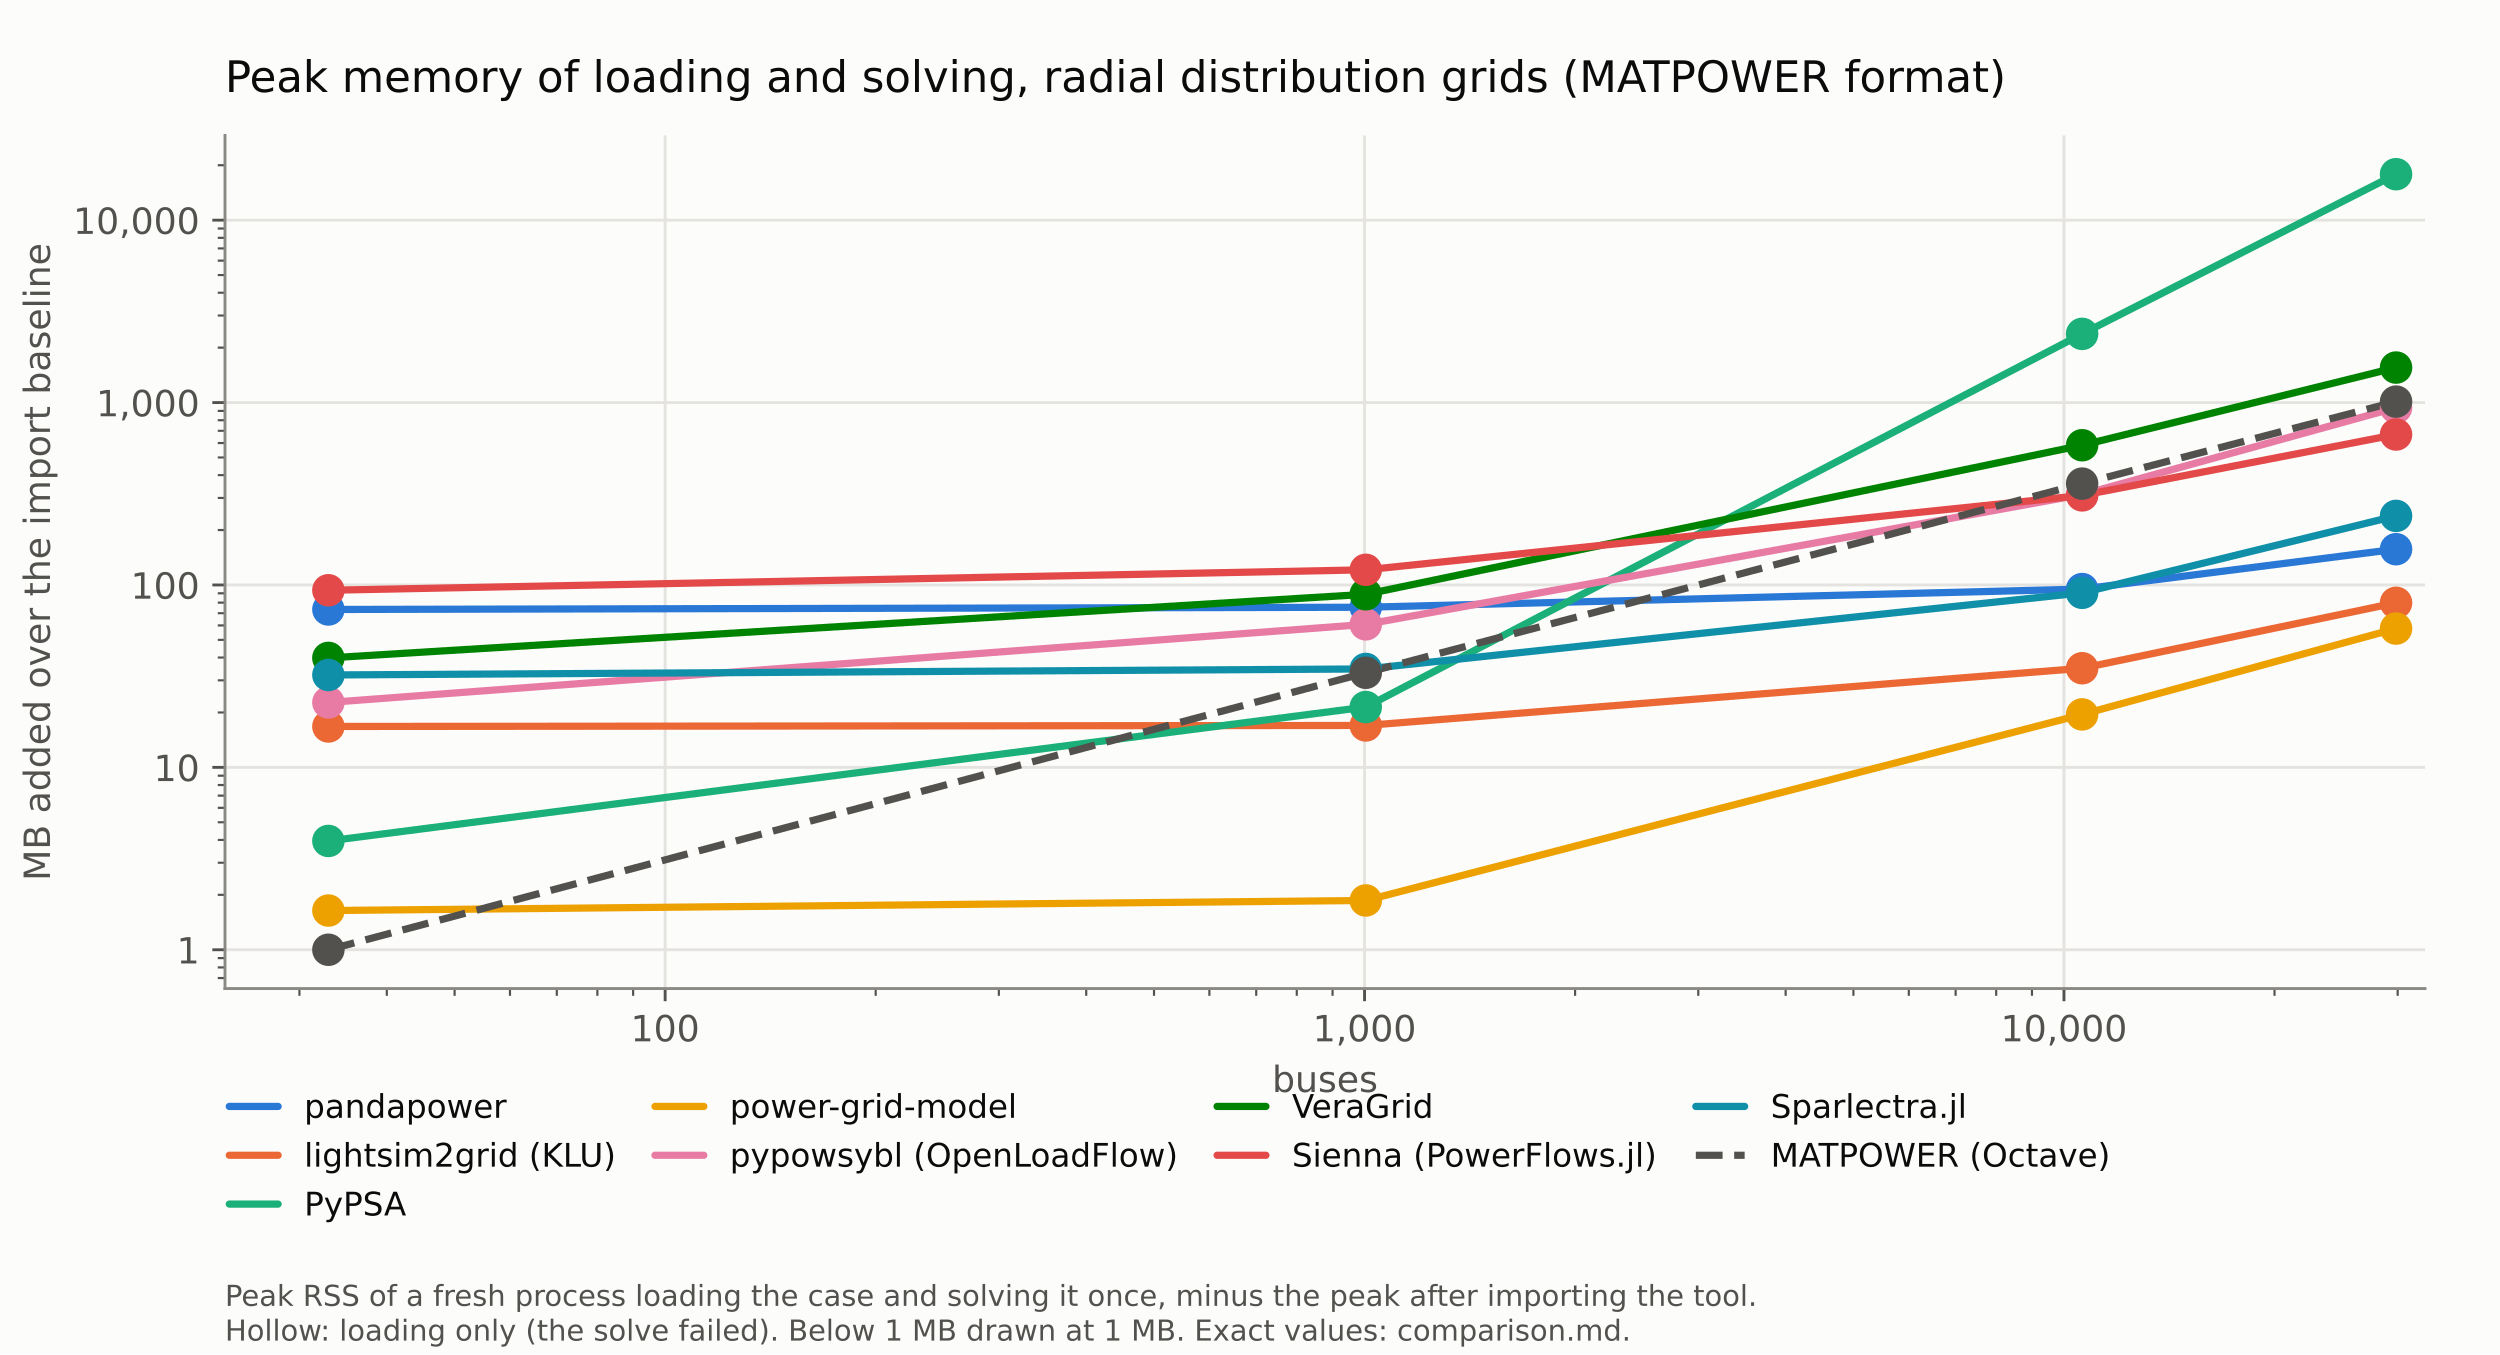
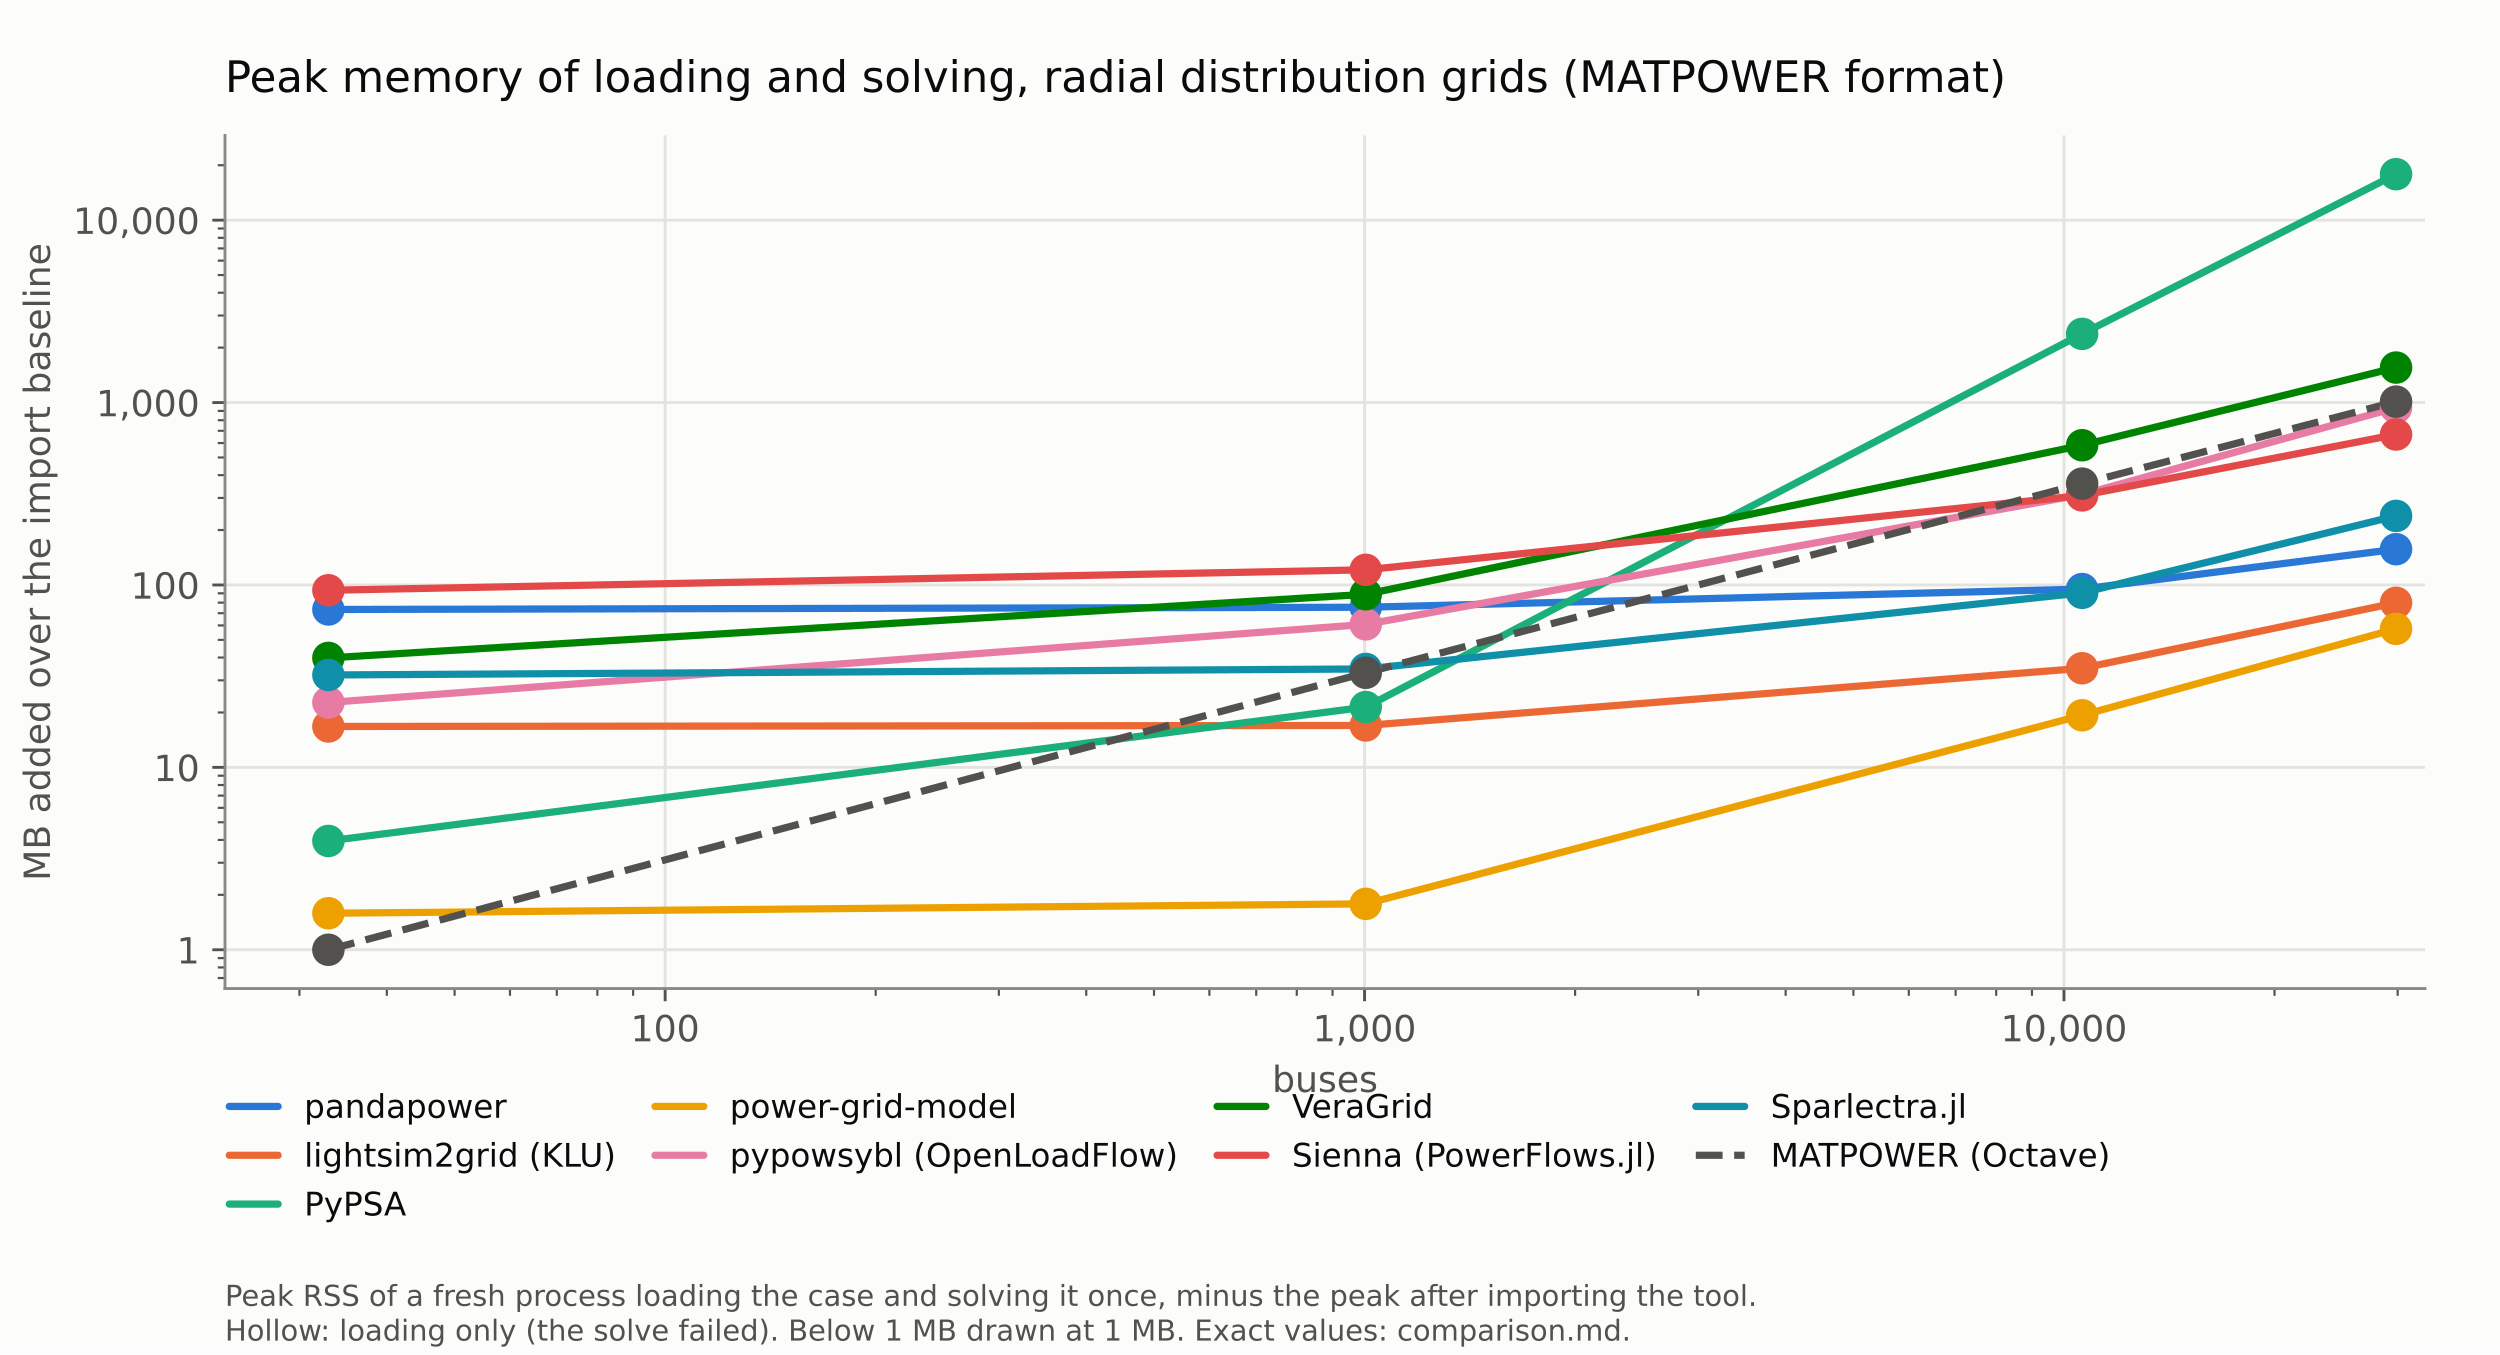
<svg xmlns="http://www.w3.org/2000/svg" xmlns:xlink="http://www.w3.org/1999/xlink" width="691.2pt" height="374.4pt" viewBox="0 0 691.2 374.4" version="1.1">
  <defs>
    <style type="text/css">*{stroke-linejoin: round; stroke-linecap: butt}</style>
  </defs>
  <g id="figure_1">
    <g id="patch_1">
      <path d="M 0 374.4  L 691.2 374.4  L 691.2 0  L 0 0  z " style="fill: #fcfcfb" />
    </g>
    <g id="axes_1">
      <g id="patch_2">
        <path d="M 62.208 273.312  L 670.464 273.312  L 670.464 37.44  L 62.208 37.44  z " style="fill: #fcfcfb" />
      </g>
      <g id="matplotlib.axis_1">
        <g id="xtick_1">
          <g id="line2d_1">
            <path d="M 183.898 273.312  L 183.898 37.44  " clip-path="url(#pc0a371b898)" style="fill: none; stroke: #e4e3df; stroke-width: 0.8; stroke-linecap: square" />
          </g>
          <g id="line2d_2">
            <defs>
              <path id="m20d59cd3c9" d="M 0 0  L 0 3.5  " style="stroke: #52514e; stroke-width: 0.8" />
            </defs>
            <g>
              <use xlink:href="#m20d59cd3c9" x="183.898" y="273.312" style="fill: #52514e; stroke: #52514e; stroke-width: 0.8" />
            </g>
          </g>
          <g id="text_1">
            <text style="font-size: 10px; font-family: 'DejaVu Sans', 'Bitstream Vera Sans', 'Computer Modern Sans Serif', 'Lucida Grande', 'Verdana', 'Geneva', 'Lucid', 'Arial', 'Helvetica', 'Avant Garde', sans-serif; text-anchor: middle; fill: #52514e" x="183.898" y="287.91" transform="rotate(-0 183.8982 287.9097)">100</text>
          </g>
        </g>
        <g id="xtick_2">
          <g id="line2d_3">
            <path d="M 377.272 273.312  L 377.272 37.44  " clip-path="url(#pc0a371b898)" style="fill: none; stroke: #e4e3df; stroke-width: 0.8; stroke-linecap: square" />
          </g>
          <g id="line2d_4">
            <g>
              <use xlink:href="#m20d59cd3c9" x="377.272" y="273.312" style="fill: #52514e; stroke: #52514e; stroke-width: 0.8" />
            </g>
          </g>
          <g id="text_2">
            <text style="font-size: 10px; font-family: 'DejaVu Sans', 'Bitstream Vera Sans', 'Computer Modern Sans Serif', 'Lucida Grande', 'Verdana', 'Geneva', 'Lucid', 'Arial', 'Helvetica', 'Avant Garde', sans-serif; text-anchor: middle; fill: #52514e" x="377.272" y="287.91" transform="rotate(-0 377.2721 287.9097)">1,000</text>
          </g>
        </g>
        <g id="xtick_3">
          <g id="line2d_5">
            <path d="M 570.646 273.312  L 570.646 37.44  " clip-path="url(#pc0a371b898)" style="fill: none; stroke: #e4e3df; stroke-width: 0.8; stroke-linecap: square" />
          </g>
          <g id="line2d_6">
            <g>
              <use xlink:href="#m20d59cd3c9" x="570.646" y="273.312" style="fill: #52514e; stroke: #52514e; stroke-width: 0.8" />
            </g>
          </g>
          <g id="text_3">
            <text style="font-size: 10px; font-family: 'DejaVu Sans', 'Bitstream Vera Sans', 'Computer Modern Sans Serif', 'Lucida Grande', 'Verdana', 'Geneva', 'Lucid', 'Arial', 'Helvetica', 'Avant Garde', sans-serif; text-anchor: middle; fill: #52514e" x="570.646" y="287.91" transform="rotate(-0 570.646 287.9097)">10,000</text>
          </g>
        </g>
        <g id="xtick_4">
          <g id="line2d_7">
            <defs>
              <path id="m6f22a44a9e" d="M 0 0  L 0 2  " style="stroke: #52514e; stroke-width: 0.6" />
            </defs>
            <g>
              <use xlink:href="#m6f22a44a9e" x="82.787" y="273.312" style="fill: #52514e; stroke: #52514e; stroke-width: 0.6" />
            </g>
          </g>
        </g>
        <g id="xtick_5">
          <g id="line2d_8">
            <g>
              <use xlink:href="#m6f22a44a9e" x="106.947" y="273.312" style="fill: #52514e; stroke: #52514e; stroke-width: 0.6" />
            </g>
          </g>
        </g>
        <g id="xtick_6">
          <g id="line2d_9">
            <g>
              <use xlink:href="#m6f22a44a9e" x="125.687" y="273.312" style="fill: #52514e; stroke: #52514e; stroke-width: 0.6" />
            </g>
          </g>
        </g>
        <g id="xtick_7">
          <g id="line2d_10">
            <g>
              <use xlink:href="#m6f22a44a9e" x="140.998" y="273.312" style="fill: #52514e; stroke: #52514e; stroke-width: 0.6" />
            </g>
          </g>
        </g>
        <g id="xtick_8">
          <g id="line2d_11">
            <g>
              <use xlink:href="#m6f22a44a9e" x="153.944" y="273.312" style="fill: #52514e; stroke: #52514e; stroke-width: 0.6" />
            </g>
          </g>
        </g>
        <g id="xtick_9">
          <g id="line2d_12">
            <g>
              <use xlink:href="#m6f22a44a9e" x="165.158" y="273.312" style="fill: #52514e; stroke: #52514e; stroke-width: 0.6" />
            </g>
          </g>
        </g>
        <g id="xtick_10">
          <g id="line2d_13">
            <g>
              <use xlink:href="#m6f22a44a9e" x="175.05" y="273.312" style="fill: #52514e; stroke: #52514e; stroke-width: 0.6" />
            </g>
          </g>
        </g>
        <g id="xtick_11">
          <g id="line2d_14">
            <g>
              <use xlink:href="#m6f22a44a9e" x="242.11" y="273.312" style="fill: #52514e; stroke: #52514e; stroke-width: 0.6" />
            </g>
          </g>
        </g>
        <g id="xtick_12">
          <g id="line2d_15">
            <g>
              <use xlink:href="#m6f22a44a9e" x="276.161" y="273.312" style="fill: #52514e; stroke: #52514e; stroke-width: 0.6" />
            </g>
          </g>
        </g>
        <g id="xtick_13">
          <g id="line2d_16">
            <g>
              <use xlink:href="#m6f22a44a9e" x="300.321" y="273.312" style="fill: #52514e; stroke: #52514e; stroke-width: 0.6" />
            </g>
          </g>
        </g>
        <g id="xtick_14">
          <g id="line2d_17">
            <g>
              <use xlink:href="#m6f22a44a9e" x="319.061" y="273.312" style="fill: #52514e; stroke: #52514e; stroke-width: 0.6" />
            </g>
          </g>
        </g>
        <g id="xtick_15">
          <g id="line2d_18">
            <g>
              <use xlink:href="#m6f22a44a9e" x="334.372" y="273.312" style="fill: #52514e; stroke: #52514e; stroke-width: 0.6" />
            </g>
          </g>
        </g>
        <g id="xtick_16">
          <g id="line2d_19">
            <g>
              <use xlink:href="#m6f22a44a9e" x="347.318" y="273.312" style="fill: #52514e; stroke: #52514e; stroke-width: 0.6" />
            </g>
          </g>
        </g>
        <g id="xtick_17">
          <g id="line2d_20">
            <g>
              <use xlink:href="#m6f22a44a9e" x="358.532" y="273.312" style="fill: #52514e; stroke: #52514e; stroke-width: 0.6" />
            </g>
          </g>
        </g>
        <g id="xtick_18">
          <g id="line2d_21">
            <g>
              <use xlink:href="#m6f22a44a9e" x="368.424" y="273.312" style="fill: #52514e; stroke: #52514e; stroke-width: 0.6" />
            </g>
          </g>
        </g>
        <g id="xtick_19">
          <g id="line2d_22">
            <g>
              <use xlink:href="#m6f22a44a9e" x="435.483" y="273.312" style="fill: #52514e; stroke: #52514e; stroke-width: 0.6" />
            </g>
          </g>
        </g>
        <g id="xtick_20">
          <g id="line2d_23">
            <g>
              <use xlink:href="#m6f22a44a9e" x="469.535" y="273.312" style="fill: #52514e; stroke: #52514e; stroke-width: 0.6" />
            </g>
          </g>
        </g>
        <g id="xtick_21">
          <g id="line2d_24">
            <g>
              <use xlink:href="#m6f22a44a9e" x="493.695" y="273.312" style="fill: #52514e; stroke: #52514e; stroke-width: 0.6" />
            </g>
          </g>
        </g>
        <g id="xtick_22">
          <g id="line2d_25">
            <g>
              <use xlink:href="#m6f22a44a9e" x="512.435" y="273.312" style="fill: #52514e; stroke: #52514e; stroke-width: 0.6" />
            </g>
          </g>
        </g>
        <g id="xtick_23">
          <g id="line2d_26">
            <g>
              <use xlink:href="#m6f22a44a9e" x="527.746" y="273.312" style="fill: #52514e; stroke: #52514e; stroke-width: 0.6" />
            </g>
          </g>
        </g>
        <g id="xtick_24">
          <g id="line2d_27">
            <g>
              <use xlink:href="#m6f22a44a9e" x="540.692" y="273.312" style="fill: #52514e; stroke: #52514e; stroke-width: 0.6" />
            </g>
          </g>
        </g>
        <g id="xtick_25">
          <g id="line2d_28">
            <g>
              <use xlink:href="#m6f22a44a9e" x="551.906" y="273.312" style="fill: #52514e; stroke: #52514e; stroke-width: 0.6" />
            </g>
          </g>
        </g>
        <g id="xtick_26">
          <g id="line2d_29">
            <g>
              <use xlink:href="#m6f22a44a9e" x="561.798" y="273.312" style="fill: #52514e; stroke: #52514e; stroke-width: 0.6" />
            </g>
          </g>
        </g>
        <g id="xtick_27">
          <g id="line2d_30">
            <g>
              <use xlink:href="#m6f22a44a9e" x="628.857" y="273.312" style="fill: #52514e; stroke: #52514e; stroke-width: 0.6" />
            </g>
          </g>
        </g>
        <g id="xtick_28">
          <g id="line2d_31">
            <g>
              <use xlink:href="#m6f22a44a9e" x="662.909" y="273.312" style="fill: #52514e; stroke: #52514e; stroke-width: 0.6" />
            </g>
          </g>
        </g>
        <g id="text_4">
          <text style="font-size: 10px; font-family: 'DejaVu Sans', 'Bitstream Vera Sans', 'Computer Modern Sans Serif', 'Lucida Grande', 'Verdana', 'Geneva', 'Lucid', 'Arial', 'Helvetica', 'Avant Garde', sans-serif; text-anchor: middle; fill: #52514e" x="366.336" y="301.91" transform="rotate(-0 366.336 301.9104)">buses</text>
        </g>
      </g>
      <g id="matplotlib.axis_2">
        <g id="ytick_1">
          <g id="line2d_32">
            <path d="M 62.208 262.591  L 670.464 262.591  " clip-path="url(#pc0a371b898)" style="fill: none; stroke: #e4e3df; stroke-width: 0.8; stroke-linecap: square" />
          </g>
          <g id="line2d_33">
            <defs>
              <path id="mfc723c383e" d="M 0 0  L -3.5 0  " style="stroke: #52514e; stroke-width: 0.8" />
            </defs>
            <g>
              <use xlink:href="#mfc723c383e" x="62.208" y="262.591" style="fill: #52514e; stroke: #52514e; stroke-width: 0.8" />
            </g>
          </g>
          <g id="text_5">
            <text style="font-size: 10px; font-family: 'DejaVu Sans', 'Bitstream Vera Sans', 'Computer Modern Sans Serif', 'Lucida Grande', 'Verdana', 'Geneva', 'Lucid', 'Arial', 'Helvetica', 'Avant Garde', sans-serif; text-anchor: end; fill: #52514e" x="55.208" y="266.389" transform="rotate(-0 55.208 266.3894)">1</text>
          </g>
        </g>
        <g id="ytick_2">
          <g id="line2d_34">
            <path d="M 62.208 212.16  L 670.464 212.16  " clip-path="url(#pc0a371b898)" style="fill: none; stroke: #e4e3df; stroke-width: 0.8; stroke-linecap: square" />
          </g>
          <g id="line2d_35">
            <g>
              <use xlink:href="#mfc723c383e" x="62.208" y="212.16" style="fill: #52514e; stroke: #52514e; stroke-width: 0.8" />
            </g>
          </g>
          <g id="text_6">
            <text style="font-size: 10px; font-family: 'DejaVu Sans', 'Bitstream Vera Sans', 'Computer Modern Sans Serif', 'Lucida Grande', 'Verdana', 'Geneva', 'Lucid', 'Arial', 'Helvetica', 'Avant Garde', sans-serif; text-anchor: end; fill: #52514e" x="55.208" y="215.959" transform="rotate(-0 55.208 215.9588)">10</text>
          </g>
        </g>
        <g id="ytick_3">
          <g id="line2d_36">
            <path d="M 62.208 161.729  L 670.464 161.729  " clip-path="url(#pc0a371b898)" style="fill: none; stroke: #e4e3df; stroke-width: 0.8; stroke-linecap: square" />
          </g>
          <g id="line2d_37">
            <g>
              <use xlink:href="#mfc723c383e" x="62.208" y="161.729" style="fill: #52514e; stroke: #52514e; stroke-width: 0.8" />
            </g>
          </g>
          <g id="text_7">
            <text style="font-size: 10px; font-family: 'DejaVu Sans', 'Bitstream Vera Sans', 'Computer Modern Sans Serif', 'Lucida Grande', 'Verdana', 'Geneva', 'Lucid', 'Arial', 'Helvetica', 'Avant Garde', sans-serif; text-anchor: end; fill: #52514e" x="55.208" y="165.528" transform="rotate(-0 55.208 165.5282)">100</text>
          </g>
        </g>
        <g id="ytick_4">
          <g id="line2d_38">
            <path d="M 62.208 111.299  L 670.464 111.299  " clip-path="url(#pc0a371b898)" style="fill: none; stroke: #e4e3df; stroke-width: 0.8; stroke-linecap: square" />
          </g>
          <g id="line2d_39">
            <g>
              <use xlink:href="#mfc723c383e" x="62.208" y="111.299" style="fill: #52514e; stroke: #52514e; stroke-width: 0.8" />
            </g>
          </g>
          <g id="text_8">
            <text style="font-size: 10px; font-family: 'DejaVu Sans', 'Bitstream Vera Sans', 'Computer Modern Sans Serif', 'Lucida Grande', 'Verdana', 'Geneva', 'Lucid', 'Arial', 'Helvetica', 'Avant Garde', sans-serif; text-anchor: end; fill: #52514e" x="55.208" y="115.098" transform="rotate(-0 55.208 115.0977)">1,000</text>
          </g>
        </g>
        <g id="ytick_5">
          <g id="line2d_40">
            <path d="M 62.208 60.868  L 670.464 60.868  " clip-path="url(#pc0a371b898)" style="fill: none; stroke: #e4e3df; stroke-width: 0.8; stroke-linecap: square" />
          </g>
          <g id="line2d_41">
            <g>
              <use xlink:href="#mfc723c383e" x="62.208" y="60.868" style="fill: #52514e; stroke: #52514e; stroke-width: 0.8" />
            </g>
          </g>
          <g id="text_9">
            <text style="font-size: 10px; font-family: 'DejaVu Sans', 'Bitstream Vera Sans', 'Computer Modern Sans Serif', 'Lucida Grande', 'Verdana', 'Geneva', 'Lucid', 'Arial', 'Helvetica', 'Avant Garde', sans-serif; text-anchor: end; fill: #52514e" x="55.208" y="64.667" transform="rotate(-0 55.208 64.66712)">10,000</text>
          </g>
        </g>
        <g id="ytick_6">
          <g id="line2d_42">
            <defs>
              <path id="m65e5005413" d="M 0 0  L -2 0  " style="stroke: #52514e; stroke-width: 0.6" />
            </defs>
            <g>
              <use xlink:href="#m65e5005413" x="62.208" y="270.402" style="fill: #52514e; stroke: #52514e; stroke-width: 0.6" />
            </g>
          </g>
        </g>
        <g id="ytick_7">
          <g id="line2d_43">
            <g>
              <use xlink:href="#m65e5005413" x="62.208" y="267.478" style="fill: #52514e; stroke: #52514e; stroke-width: 0.6" />
            </g>
          </g>
        </g>
        <g id="ytick_8">
          <g id="line2d_44">
            <g>
              <use xlink:href="#m65e5005413" x="62.208" y="264.898" style="fill: #52514e; stroke: #52514e; stroke-width: 0.6" />
            </g>
          </g>
        </g>
        <g id="ytick_9">
          <g id="line2d_45">
            <g>
              <use xlink:href="#m65e5005413" x="62.208" y="247.409" style="fill: #52514e; stroke: #52514e; stroke-width: 0.6" />
            </g>
          </g>
        </g>
        <g id="ytick_10">
          <g id="line2d_46">
            <g>
              <use xlink:href="#m65e5005413" x="62.208" y="238.529" style="fill: #52514e; stroke: #52514e; stroke-width: 0.6" />
            </g>
          </g>
        </g>
        <g id="ytick_11">
          <g id="line2d_47">
            <g>
              <use xlink:href="#m65e5005413" x="62.208" y="232.228" style="fill: #52514e; stroke: #52514e; stroke-width: 0.6" />
            </g>
          </g>
        </g>
        <g id="ytick_12">
          <g id="line2d_48">
            <g>
              <use xlink:href="#m65e5005413" x="62.208" y="227.341" style="fill: #52514e; stroke: #52514e; stroke-width: 0.6" />
            </g>
          </g>
        </g>
        <g id="ytick_13">
          <g id="line2d_49">
            <g>
              <use xlink:href="#m65e5005413" x="62.208" y="223.348" style="fill: #52514e; stroke: #52514e; stroke-width: 0.6" />
            </g>
          </g>
        </g>
        <g id="ytick_14">
          <g id="line2d_50">
            <g>
              <use xlink:href="#m65e5005413" x="62.208" y="219.972" style="fill: #52514e; stroke: #52514e; stroke-width: 0.6" />
            </g>
          </g>
        </g>
        <g id="ytick_15">
          <g id="line2d_51">
            <g>
              <use xlink:href="#m65e5005413" x="62.208" y="217.047" style="fill: #52514e; stroke: #52514e; stroke-width: 0.6" />
            </g>
          </g>
        </g>
        <g id="ytick_16">
          <g id="line2d_52">
            <g>
              <use xlink:href="#m65e5005413" x="62.208" y="214.468" style="fill: #52514e; stroke: #52514e; stroke-width: 0.6" />
            </g>
          </g>
        </g>
        <g id="ytick_17">
          <g id="line2d_53">
            <g>
              <use xlink:href="#m65e5005413" x="62.208" y="196.979" style="fill: #52514e; stroke: #52514e; stroke-width: 0.6" />
            </g>
          </g>
        </g>
        <g id="ytick_18">
          <g id="line2d_54">
            <g>
              <use xlink:href="#m65e5005413" x="62.208" y="188.098" style="fill: #52514e; stroke: #52514e; stroke-width: 0.6" />
            </g>
          </g>
        </g>
        <g id="ytick_19">
          <g id="line2d_55">
            <g>
              <use xlink:href="#m65e5005413" x="62.208" y="181.798" style="fill: #52514e; stroke: #52514e; stroke-width: 0.6" />
            </g>
          </g>
        </g>
        <g id="ytick_20">
          <g id="line2d_56">
            <g>
              <use xlink:href="#m65e5005413" x="62.208" y="176.911" style="fill: #52514e; stroke: #52514e; stroke-width: 0.6" />
            </g>
          </g>
        </g>
        <g id="ytick_21">
          <g id="line2d_57">
            <g>
              <use xlink:href="#m65e5005413" x="62.208" y="172.917" style="fill: #52514e; stroke: #52514e; stroke-width: 0.6" />
            </g>
          </g>
        </g>
        <g id="ytick_22">
          <g id="line2d_58">
            <g>
              <use xlink:href="#m65e5005413" x="62.208" y="169.541" style="fill: #52514e; stroke: #52514e; stroke-width: 0.6" />
            </g>
          </g>
        </g>
        <g id="ytick_23">
          <g id="line2d_59">
            <g>
              <use xlink:href="#m65e5005413" x="62.208" y="166.617" style="fill: #52514e; stroke: #52514e; stroke-width: 0.6" />
            </g>
          </g>
        </g>
        <g id="ytick_24">
          <g id="line2d_60">
            <g>
              <use xlink:href="#m65e5005413" x="62.208" y="164.037" style="fill: #52514e; stroke: #52514e; stroke-width: 0.6" />
            </g>
          </g>
        </g>
        <g id="ytick_25">
          <g id="line2d_61">
            <g>
              <use xlink:href="#m65e5005413" x="62.208" y="146.548" style="fill: #52514e; stroke: #52514e; stroke-width: 0.6" />
            </g>
          </g>
        </g>
        <g id="ytick_26">
          <g id="line2d_62">
            <g>
              <use xlink:href="#m65e5005413" x="62.208" y="137.668" style="fill: #52514e; stroke: #52514e; stroke-width: 0.6" />
            </g>
          </g>
        </g>
        <g id="ytick_27">
          <g id="line2d_63">
            <g>
              <use xlink:href="#m65e5005413" x="62.208" y="131.367" style="fill: #52514e; stroke: #52514e; stroke-width: 0.6" />
            </g>
          </g>
        </g>
        <g id="ytick_28">
          <g id="line2d_64">
            <g>
              <use xlink:href="#m65e5005413" x="62.208" y="126.48" style="fill: #52514e; stroke: #52514e; stroke-width: 0.6" />
            </g>
          </g>
        </g>
        <g id="ytick_29">
          <g id="line2d_65">
            <g>
              <use xlink:href="#m65e5005413" x="62.208" y="122.487" style="fill: #52514e; stroke: #52514e; stroke-width: 0.6" />
            </g>
          </g>
        </g>
        <g id="ytick_30">
          <g id="line2d_66">
            <g>
              <use xlink:href="#m65e5005413" x="62.208" y="119.111" style="fill: #52514e; stroke: #52514e; stroke-width: 0.6" />
            </g>
          </g>
        </g>
        <g id="ytick_31">
          <g id="line2d_67">
            <g>
              <use xlink:href="#m65e5005413" x="62.208" y="116.186" style="fill: #52514e; stroke: #52514e; stroke-width: 0.6" />
            </g>
          </g>
        </g>
        <g id="ytick_32">
          <g id="line2d_68">
            <g>
              <use xlink:href="#m65e5005413" x="62.208" y="113.606" style="fill: #52514e; stroke: #52514e; stroke-width: 0.6" />
            </g>
          </g>
        </g>
        <g id="ytick_33">
          <g id="line2d_69">
            <g>
              <use xlink:href="#m65e5005413" x="62.208" y="96.118" style="fill: #52514e; stroke: #52514e; stroke-width: 0.6" />
            </g>
          </g>
        </g>
        <g id="ytick_34">
          <g id="line2d_70">
            <g>
              <use xlink:href="#m65e5005413" x="62.208" y="87.237" style="fill: #52514e; stroke: #52514e; stroke-width: 0.6" />
            </g>
          </g>
        </g>
        <g id="ytick_35">
          <g id="line2d_71">
            <g>
              <use xlink:href="#m65e5005413" x="62.208" y="80.937" style="fill: #52514e; stroke: #52514e; stroke-width: 0.6" />
            </g>
          </g>
        </g>
        <g id="ytick_36">
          <g id="line2d_72">
            <g>
              <use xlink:href="#m65e5005413" x="62.208" y="76.049" style="fill: #52514e; stroke: #52514e; stroke-width: 0.6" />
            </g>
          </g>
        </g>
        <g id="ytick_37">
          <g id="line2d_73">
            <g>
              <use xlink:href="#m65e5005413" x="62.208" y="72.056" style="fill: #52514e; stroke: #52514e; stroke-width: 0.6" />
            </g>
          </g>
        </g>
        <g id="ytick_38">
          <g id="line2d_74">
            <g>
              <use xlink:href="#m65e5005413" x="62.208" y="68.68" style="fill: #52514e; stroke: #52514e; stroke-width: 0.6" />
            </g>
          </g>
        </g>
        <g id="ytick_39">
          <g id="line2d_75">
            <g>
              <use xlink:href="#m65e5005413" x="62.208" y="65.756" style="fill: #52514e; stroke: #52514e; stroke-width: 0.6" />
            </g>
          </g>
        </g>
        <g id="ytick_40">
          <g id="line2d_76">
            <g>
              <use xlink:href="#m65e5005413" x="62.208" y="63.176" style="fill: #52514e; stroke: #52514e; stroke-width: 0.6" />
            </g>
          </g>
        </g>
        <g id="ytick_41">
          <g id="line2d_77">
            <g>
              <use xlink:href="#m65e5005413" x="62.208" y="45.687" style="fill: #52514e; stroke: #52514e; stroke-width: 0.6" />
            </g>
          </g>
        </g>
        <g id="text_10">
          <text style="font-size: 10px; font-family: 'DejaVu Sans', 'Bitstream Vera Sans', 'Computer Modern Sans Serif', 'Lucida Grande', 'Verdana', 'Geneva', 'Lucid', 'Arial', 'Helvetica', 'Avant Garde', sans-serif; text-anchor: middle; fill: #52514e" x="13.815" y="155.376" transform="rotate(-90 13.81503 155.376)">MB added over the import baseline</text>
        </g>
      </g>
      <g id="line2d_78">
        <path d="M 90.791 168.508  L 377.607 167.891  L 575.666 162.862  L 662.46 151.841  " clip-path="url(#pc0a371b898)" style="fill: none; stroke: #2a78d6; stroke-width: 2; stroke-linecap: round" />
      </g>
      <g id="line2d_79">
        <path d="M 90.791 200.853  L 377.607 200.574  L 575.666 184.754  L 662.46 166.664  " clip-path="url(#pc0a371b898)" style="fill: none; stroke: #eb6834; stroke-width: 2; stroke-linecap: round" />
      </g>
      <g id="line2d_80">
        <path d="M 90.791 232.508  L 377.607 195.483  L 575.666 92.309  L 662.46 48.161  " clip-path="url(#pc0a371b898)" style="fill: none; stroke: #1baf7a; stroke-width: 2; stroke-linecap: round" />
      </g>
      <g id="line2d_81">
-         <path d="M 90.791 251.748  L 377.607 248.96  L 575.666 197.52  L 662.46 173.783  " clip-path="url(#pc0a371b898)" style="fill: none; stroke: #eda100; stroke-width: 2; stroke-linecap: round" />
+         <path d="M 90.791 252.49  L 377.607 249.898  L 575.666 197.758  L 662.46 173.858  " clip-path="url(#pc0a371b898)" style="fill: none; stroke: #eda100; stroke-width: 2; stroke-linecap: round" />
      </g>
      <g id="line2d_82">
        <path d="M 90.791 194.221  L 377.607 172.62  L 575.666 136.721  L 662.46 112.712  " clip-path="url(#pc0a371b898)" style="fill: none; stroke: #e87ba4; stroke-width: 2; stroke-linecap: round" />
      </g>
      <g id="line2d_83">
        <path d="M 90.791 181.901  L 377.607 164.305  L 575.666 123.098  L 662.46 101.625  " clip-path="url(#pc0a371b898)" style="fill: none; stroke: #008300; stroke-width: 2; stroke-linecap: round" />
      </g>
      <g id="line2d_84">
        <path d="M 90.791 163.199  L 377.607 157.543  L 575.666 136.967  L 662.46 120.132  " clip-path="url(#pc0a371b898)" style="fill: none; stroke: #e34948; stroke-width: 2; stroke-linecap: round" />
      </g>
      <g id="line2d_85">
        <path d="M 90.791 186.616  L 377.607 184.951  L 575.666 163.904  L 662.46 142.636  " clip-path="url(#pc0a371b898)" style="fill: none; stroke: #0f8fa8; stroke-width: 2; stroke-linecap: round" />
      </g>
      <g id="line2d_86">
        <path d="M 90.791 262.591  L 377.607 186.006  L 575.666 133.713  L 662.46 111.036  " clip-path="url(#pc0a371b898)" style="fill: none; stroke-dasharray: 7.4,3.2; stroke-dashoffset: 0; stroke: #52514e; stroke-width: 2" />
      </g>
      <g id="patch_3">
        <path d="M 62.208 273.312  L 62.208 37.44  " style="fill: none; stroke: #8a8984; stroke-width: 0.8; stroke-linejoin: miter; stroke-linecap: square" />
      </g>
      <g id="patch_4">
        <path d="M 62.208 273.312  L 670.464 273.312  " style="fill: none; stroke: #8a8984; stroke-width: 0.8; stroke-linejoin: miter; stroke-linecap: square" />
      </g>
      <g id="line2d_87">
        <defs>
          <path id="mda2b04d49a" d="M 0 3.5  C 0.928 3.5 1.819 3.131 2.475 2.475  C 3.131 1.819 3.5 0.928 3.5 0  C 3.5 -0.928 3.131 -1.819 2.475 -2.475  C 1.819 -3.131 0.928 -3.5 0 -3.5  C -0.928 -3.5 -1.819 -3.131 -2.475 -2.475  C -3.131 -1.819 -3.5 -0.928 -3.5 0  C -3.5 0.928 -3.131 1.819 -2.475 2.475  C -1.819 3.131 -0.928 3.5 0 3.5  z " style="stroke: #2a78d6; stroke-width: 2" />
        </defs>
        <g clip-path="url(#pc0a371b898)">
          <use xlink:href="#mda2b04d49a" x="90.791" y="168.508" style="fill: #2a78d6; stroke: #2a78d6; stroke-width: 2" />
        </g>
      </g>
      <g id="line2d_88">
        <g clip-path="url(#pc0a371b898)">
          <use xlink:href="#mda2b04d49a" x="377.607" y="167.891" style="fill: #2a78d6; stroke: #2a78d6; stroke-width: 2" />
        </g>
      </g>
      <g id="line2d_89">
        <g clip-path="url(#pc0a371b898)">
          <use xlink:href="#mda2b04d49a" x="575.666" y="162.862" style="fill: #2a78d6; stroke: #2a78d6; stroke-width: 2" />
        </g>
      </g>
      <g id="line2d_90">
        <g clip-path="url(#pc0a371b898)">
          <use xlink:href="#mda2b04d49a" x="662.46" y="151.841" style="fill: #2a78d6; stroke: #2a78d6; stroke-width: 2" />
        </g>
      </g>
      <g id="line2d_91">
        <defs>
          <path id="ma2a4504691" d="M 0 3.5  C 0.928 3.5 1.819 3.131 2.475 2.475  C 3.131 1.819 3.5 0.928 3.5 0  C 3.5 -0.928 3.131 -1.819 2.475 -2.475  C 1.819 -3.131 0.928 -3.5 0 -3.5  C -0.928 -3.5 -1.819 -3.131 -2.475 -2.475  C -3.131 -1.819 -3.5 -0.928 -3.5 0  C -3.5 0.928 -3.131 1.819 -2.475 2.475  C -1.819 3.131 -0.928 3.5 0 3.5  z " style="stroke: #eb6834; stroke-width: 2" />
        </defs>
        <g clip-path="url(#pc0a371b898)">
          <use xlink:href="#ma2a4504691" x="90.791" y="200.853" style="fill: #eb6834; stroke: #eb6834; stroke-width: 2" />
        </g>
      </g>
      <g id="line2d_92">
        <g clip-path="url(#pc0a371b898)">
          <use xlink:href="#ma2a4504691" x="377.607" y="200.574" style="fill: #eb6834; stroke: #eb6834; stroke-width: 2" />
        </g>
      </g>
      <g id="line2d_93">
        <g clip-path="url(#pc0a371b898)">
          <use xlink:href="#ma2a4504691" x="575.666" y="184.754" style="fill: #eb6834; stroke: #eb6834; stroke-width: 2" />
        </g>
      </g>
      <g id="line2d_94">
        <g clip-path="url(#pc0a371b898)">
          <use xlink:href="#ma2a4504691" x="662.46" y="166.664" style="fill: #eb6834; stroke: #eb6834; stroke-width: 2" />
        </g>
      </g>
      <g id="line2d_95">
        <defs>
          <path id="me11fbd6cf9" d="M 0 3.5  C 0.928 3.5 1.819 3.131 2.475 2.475  C 3.131 1.819 3.5 0.928 3.5 0  C 3.5 -0.928 3.131 -1.819 2.475 -2.475  C 1.819 -3.131 0.928 -3.5 0 -3.5  C -0.928 -3.5 -1.819 -3.131 -2.475 -2.475  C -3.131 -1.819 -3.5 -0.928 -3.5 0  C -3.5 0.928 -3.131 1.819 -2.475 2.475  C -1.819 3.131 -0.928 3.5 0 3.5  z " style="stroke: #1baf7a; stroke-width: 2" />
        </defs>
        <g clip-path="url(#pc0a371b898)">
          <use xlink:href="#me11fbd6cf9" x="90.791" y="232.508" style="fill: #1baf7a; stroke: #1baf7a; stroke-width: 2" />
        </g>
      </g>
      <g id="line2d_96">
        <g clip-path="url(#pc0a371b898)">
          <use xlink:href="#me11fbd6cf9" x="377.607" y="195.483" style="fill: #1baf7a; stroke: #1baf7a; stroke-width: 2" />
        </g>
      </g>
      <g id="line2d_97">
        <g clip-path="url(#pc0a371b898)">
          <use xlink:href="#me11fbd6cf9" x="575.666" y="92.309" style="fill: #1baf7a; stroke: #1baf7a; stroke-width: 2" />
        </g>
      </g>
      <g id="line2d_98">
        <g clip-path="url(#pc0a371b898)">
          <use xlink:href="#me11fbd6cf9" x="662.46" y="48.161" style="fill: #1baf7a; stroke: #1baf7a; stroke-width: 2" />
        </g>
      </g>
      <g id="line2d_99">
        <defs>
          <path id="m27cba2253d" d="M 0 3.5  C 0.928 3.5 1.819 3.131 2.475 2.475  C 3.131 1.819 3.5 0.928 3.5 0  C 3.5 -0.928 3.131 -1.819 2.475 -2.475  C 1.819 -3.131 0.928 -3.5 0 -3.5  C -0.928 -3.5 -1.819 -3.131 -2.475 -2.475  C -3.131 -1.819 -3.5 -0.928 -3.5 0  C -3.5 0.928 -3.131 1.819 -2.475 2.475  C -1.819 3.131 -0.928 3.5 0 3.5  z " style="stroke: #eda100; stroke-width: 2" />
        </defs>
        <g clip-path="url(#pc0a371b898)">
-           <use xlink:href="#m27cba2253d" x="90.791" y="251.748" style="fill: #eda100; stroke: #eda100; stroke-width: 2" />
+           <use xlink:href="#m27cba2253d" x="90.791" y="252.49" style="fill: #eda100; stroke: #eda100; stroke-width: 2" />
        </g>
      </g>
      <g id="line2d_100">
        <g clip-path="url(#pc0a371b898)">
-           <use xlink:href="#m27cba2253d" x="377.607" y="248.96" style="fill: #eda100; stroke: #eda100; stroke-width: 2" />
+           <use xlink:href="#m27cba2253d" x="377.607" y="249.898" style="fill: #eda100; stroke: #eda100; stroke-width: 2" />
        </g>
      </g>
      <g id="line2d_101">
        <g clip-path="url(#pc0a371b898)">
-           <use xlink:href="#m27cba2253d" x="575.666" y="197.52" style="fill: #eda100; stroke: #eda100; stroke-width: 2" />
+           <use xlink:href="#m27cba2253d" x="575.666" y="197.758" style="fill: #eda100; stroke: #eda100; stroke-width: 2" />
        </g>
      </g>
      <g id="line2d_102">
        <g clip-path="url(#pc0a371b898)">
-           <use xlink:href="#m27cba2253d" x="662.46" y="173.783" style="fill: #eda100; stroke: #eda100; stroke-width: 2" />
+           <use xlink:href="#m27cba2253d" x="662.46" y="173.858" style="fill: #eda100; stroke: #eda100; stroke-width: 2" />
        </g>
      </g>
      <g id="line2d_103">
        <defs>
          <path id="mb1a70c6c89" d="M 0 3.5  C 0.928 3.5 1.819 3.131 2.475 2.475  C 3.131 1.819 3.5 0.928 3.5 0  C 3.5 -0.928 3.131 -1.819 2.475 -2.475  C 1.819 -3.131 0.928 -3.5 0 -3.5  C -0.928 -3.5 -1.819 -3.131 -2.475 -2.475  C -3.131 -1.819 -3.5 -0.928 -3.5 0  C -3.5 0.928 -3.131 1.819 -2.475 2.475  C -1.819 3.131 -0.928 3.5 0 3.5  z " style="stroke: #e87ba4; stroke-width: 2" />
        </defs>
        <g clip-path="url(#pc0a371b898)">
          <use xlink:href="#mb1a70c6c89" x="90.791" y="194.221" style="fill: #e87ba4; stroke: #e87ba4; stroke-width: 2" />
        </g>
      </g>
      <g id="line2d_104">
        <g clip-path="url(#pc0a371b898)">
          <use xlink:href="#mb1a70c6c89" x="377.607" y="172.62" style="fill: #e87ba4; stroke: #e87ba4; stroke-width: 2" />
        </g>
      </g>
      <g id="line2d_105">
        <g clip-path="url(#pc0a371b898)">
          <use xlink:href="#mb1a70c6c89" x="575.666" y="136.721" style="fill: #e87ba4; stroke: #e87ba4; stroke-width: 2" />
        </g>
      </g>
      <g id="line2d_106">
        <g clip-path="url(#pc0a371b898)">
          <use xlink:href="#mb1a70c6c89" x="662.46" y="112.712" style="fill: #e87ba4; stroke: #e87ba4; stroke-width: 2" />
        </g>
      </g>
      <g id="line2d_107">
        <defs>
          <path id="m8a57e56164" d="M 0 3.5  C 0.928 3.5 1.819 3.131 2.475 2.475  C 3.131 1.819 3.5 0.928 3.5 0  C 3.5 -0.928 3.131 -1.819 2.475 -2.475  C 1.819 -3.131 0.928 -3.5 0 -3.5  C -0.928 -3.5 -1.819 -3.131 -2.475 -2.475  C -3.131 -1.819 -3.5 -0.928 -3.5 0  C -3.5 0.928 -3.131 1.819 -2.475 2.475  C -1.819 3.131 -0.928 3.5 0 3.5  z " style="stroke: #008300; stroke-width: 2" />
        </defs>
        <g clip-path="url(#pc0a371b898)">
          <use xlink:href="#m8a57e56164" x="90.791" y="181.901" style="fill: #008300; stroke: #008300; stroke-width: 2" />
        </g>
      </g>
      <g id="line2d_108">
        <g clip-path="url(#pc0a371b898)">
          <use xlink:href="#m8a57e56164" x="377.607" y="164.305" style="fill: #008300; stroke: #008300; stroke-width: 2" />
        </g>
      </g>
      <g id="line2d_109">
        <g clip-path="url(#pc0a371b898)">
          <use xlink:href="#m8a57e56164" x="575.666" y="123.098" style="fill: #008300; stroke: #008300; stroke-width: 2" />
        </g>
      </g>
      <g id="line2d_110">
        <g clip-path="url(#pc0a371b898)">
          <use xlink:href="#m8a57e56164" x="662.46" y="101.625" style="fill: #008300; stroke: #008300; stroke-width: 2" />
        </g>
      </g>
      <g id="line2d_111">
        <defs>
          <path id="meaa09000cd" d="M 0 3.5  C 0.928 3.5 1.819 3.131 2.475 2.475  C 3.131 1.819 3.5 0.928 3.5 0  C 3.5 -0.928 3.131 -1.819 2.475 -2.475  C 1.819 -3.131 0.928 -3.5 0 -3.5  C -0.928 -3.5 -1.819 -3.131 -2.475 -2.475  C -3.131 -1.819 -3.5 -0.928 -3.5 0  C -3.5 0.928 -3.131 1.819 -2.475 2.475  C -1.819 3.131 -0.928 3.5 0 3.5  z " style="stroke: #e34948; stroke-width: 2" />
        </defs>
        <g clip-path="url(#pc0a371b898)">
          <use xlink:href="#meaa09000cd" x="90.791" y="163.199" style="fill: #e34948; stroke: #e34948; stroke-width: 2" />
        </g>
      </g>
      <g id="line2d_112">
        <g clip-path="url(#pc0a371b898)">
          <use xlink:href="#meaa09000cd" x="377.607" y="157.543" style="fill: #e34948; stroke: #e34948; stroke-width: 2" />
        </g>
      </g>
      <g id="line2d_113">
        <g clip-path="url(#pc0a371b898)">
          <use xlink:href="#meaa09000cd" x="575.666" y="136.967" style="fill: #e34948; stroke: #e34948; stroke-width: 2" />
        </g>
      </g>
      <g id="line2d_114">
        <g clip-path="url(#pc0a371b898)">
          <use xlink:href="#meaa09000cd" x="662.46" y="120.132" style="fill: #e34948; stroke: #e34948; stroke-width: 2" />
        </g>
      </g>
      <g id="line2d_115">
        <defs>
          <path id="m4363adf966" d="M 0 3.5  C 0.928 3.5 1.819 3.131 2.475 2.475  C 3.131 1.819 3.5 0.928 3.5 0  C 3.5 -0.928 3.131 -1.819 2.475 -2.475  C 1.819 -3.131 0.928 -3.5 0 -3.5  C -0.928 -3.5 -1.819 -3.131 -2.475 -2.475  C -3.131 -1.819 -3.5 -0.928 -3.5 0  C -3.5 0.928 -3.131 1.819 -2.475 2.475  C -1.819 3.131 -0.928 3.5 0 3.5  z " style="stroke: #0f8fa8; stroke-width: 2" />
        </defs>
        <g clip-path="url(#pc0a371b898)">
          <use xlink:href="#m4363adf966" x="90.791" y="186.616" style="fill: #0f8fa8; stroke: #0f8fa8; stroke-width: 2" />
        </g>
      </g>
      <g id="line2d_116">
        <g clip-path="url(#pc0a371b898)">
          <use xlink:href="#m4363adf966" x="377.607" y="184.951" style="fill: #0f8fa8; stroke: #0f8fa8; stroke-width: 2" />
        </g>
      </g>
      <g id="line2d_117">
        <g clip-path="url(#pc0a371b898)">
          <use xlink:href="#m4363adf966" x="575.666" y="163.904" style="fill: #0f8fa8; stroke: #0f8fa8; stroke-width: 2" />
        </g>
      </g>
      <g id="line2d_118">
        <g clip-path="url(#pc0a371b898)">
          <use xlink:href="#m4363adf966" x="662.46" y="142.636" style="fill: #0f8fa8; stroke: #0f8fa8; stroke-width: 2" />
        </g>
      </g>
      <g id="line2d_119">
        <defs>
          <path id="m62a905907b" d="M 0 3.5  C 0.928 3.5 1.819 3.131 2.475 2.475  C 3.131 1.819 3.5 0.928 3.5 0  C 3.5 -0.928 3.131 -1.819 2.475 -2.475  C 1.819 -3.131 0.928 -3.5 0 -3.5  C -0.928 -3.5 -1.819 -3.131 -2.475 -2.475  C -3.131 -1.819 -3.5 -0.928 -3.5 0  C -3.5 0.928 -3.131 1.819 -2.475 2.475  C -1.819 3.131 -0.928 3.5 0 3.5  z " style="stroke: #52514e; stroke-width: 2" />
        </defs>
        <g clip-path="url(#pc0a371b898)">
          <use xlink:href="#m62a905907b" x="90.791" y="262.591" style="fill: #52514e; stroke: #52514e; stroke-width: 2" />
        </g>
      </g>
      <g id="line2d_120">
        <g clip-path="url(#pc0a371b898)">
          <use xlink:href="#m62a905907b" x="377.607" y="186.006" style="fill: #52514e; stroke: #52514e; stroke-width: 2" />
        </g>
      </g>
      <g id="line2d_121">
        <g clip-path="url(#pc0a371b898)">
          <use xlink:href="#m62a905907b" x="575.666" y="133.713" style="fill: #52514e; stroke: #52514e; stroke-width: 2" />
        </g>
      </g>
      <g id="line2d_122">
        <g clip-path="url(#pc0a371b898)">
          <use xlink:href="#m62a905907b" x="662.46" y="111.036" style="fill: #52514e; stroke: #52514e; stroke-width: 2" />
        </g>
      </g>
      <g id="text_11">
        <text style="font-size: 12px; font-family: 'DejaVu Sans', 'Bitstream Vera Sans', 'Computer Modern Sans Serif', 'Lucida Grande', 'Verdana', 'Geneva', 'Lucid', 'Arial', 'Helvetica', 'Avant Garde', sans-serif; text-anchor: start; fill: #0b0b0b" x="62.208" y="25.44" transform="rotate(-0 62.208 25.44)">Peak memory of loading and solving, radial distribution grids (MATPOWER format)</text>
      </g>
    </g>
    <g id="text_12">
      <text style="font-size: 8px; font-family: 'DejaVu Sans', 'Bitstream Vera Sans', 'Computer Modern Sans Serif', 'Lucida Grande', 'Verdana', 'Geneva', 'Lucid', 'Arial', 'Helvetica', 'Avant Garde', sans-serif; fill: #52514e" transform="translate(62.208 361.0538)">Peak RSS of a fresh process loading the case and solving it once, minus the peak after importing the tool.</text>
      <text style="font-size: 8px; font-family: 'DejaVu Sans', 'Bitstream Vera Sans', 'Computer Modern Sans Serif', 'Lucida Grande', 'Verdana', 'Geneva', 'Lucid', 'Arial', 'Helvetica', 'Avant Garde', sans-serif; fill: #52514e" transform="translate(62.208 370.656)">Hollow: loading only (the solve failed). Below 1 MB drawn at 1 MB. Exact values: comparison.md.</text>
    </g>
    <g id="legend_1">
      <g id="line2d_123">
        <path d="M 63.396 305.906  L 70.146 305.906  L 76.896 305.906  " style="fill: none; stroke: #2a78d6; stroke-width: 2; stroke-linecap: round" />
      </g>
      <g id="text_13">
        <text style="font-size: 9px; font-family: 'DejaVu Sans', 'Bitstream Vera Sans', 'Computer Modern Sans Serif', 'Lucida Grande', 'Verdana', 'Geneva', 'Lucid', 'Arial', 'Helvetica', 'Avant Garde', sans-serif; text-anchor: start; fill: #0b0b0b" x="84.096" y="309.056" transform="rotate(-0 84.096 309.0565)">pandapower</text>
      </g>
      <g id="line2d_124">
        <path d="M 63.396 319.407  L 70.146 319.407  L 76.896 319.407  " style="fill: none; stroke: #eb6834; stroke-width: 2; stroke-linecap: round" />
      </g>
      <g id="text_14">
        <text style="font-size: 9px; font-family: 'DejaVu Sans', 'Bitstream Vera Sans', 'Computer Modern Sans Serif', 'Lucida Grande', 'Verdana', 'Geneva', 'Lucid', 'Arial', 'Helvetica', 'Avant Garde', sans-serif; text-anchor: start; fill: #0b0b0b" x="84.096" y="322.557" transform="rotate(-0 84.096 322.5572)">lightsim2grid (KLU)</text>
      </g>
      <g id="line2d_125">
        <path d="M 63.396 332.908  L 70.146 332.908  L 76.896 332.908  " style="fill: none; stroke: #1baf7a; stroke-width: 2; stroke-linecap: round" />
      </g>
      <g id="text_15">
        <text style="font-size: 9px; font-family: 'DejaVu Sans', 'Bitstream Vera Sans', 'Computer Modern Sans Serif', 'Lucida Grande', 'Verdana', 'Geneva', 'Lucid', 'Arial', 'Helvetica', 'Avant Garde', sans-serif; text-anchor: start; fill: #0b0b0b" x="84.096" y="336.058" transform="rotate(-0 84.096 336.0579)">PyPSA</text>
      </g>
      <g id="line2d_126">
        <path d="M 181.089 305.906  L 187.839 305.906  L 194.589 305.906  " style="fill: none; stroke: #eda100; stroke-width: 2; stroke-linecap: round" />
      </g>
      <g id="text_16">
        <text style="font-size: 9px; font-family: 'DejaVu Sans', 'Bitstream Vera Sans', 'Computer Modern Sans Serif', 'Lucida Grande', 'Verdana', 'Geneva', 'Lucid', 'Arial', 'Helvetica', 'Avant Garde', sans-serif; text-anchor: start; fill: #0b0b0b" x="201.789" y="309.056" transform="rotate(-0 201.7893 309.0565)">power-grid-model</text>
      </g>
      <g id="line2d_127">
        <path d="M 181.089 319.407  L 187.839 319.407  L 194.589 319.407  " style="fill: none; stroke: #e87ba4; stroke-width: 2; stroke-linecap: round" />
      </g>
      <g id="text_17">
        <text style="font-size: 9px; font-family: 'DejaVu Sans', 'Bitstream Vera Sans', 'Computer Modern Sans Serif', 'Lucida Grande', 'Verdana', 'Geneva', 'Lucid', 'Arial', 'Helvetica', 'Avant Garde', sans-serif; text-anchor: start; fill: #0b0b0b" x="201.789" y="322.557" transform="rotate(-0 201.7893 322.5572)">pypowsybl (OpenLoadFlow)</text>
      </g>
      <g id="line2d_128">
        <path d="M 336.5 305.906  L 343.25 305.906  L 350 305.906  " style="fill: none; stroke: #008300; stroke-width: 2; stroke-linecap: round" />
      </g>
      <g id="text_18">
        <text style="font-size: 9px; font-family: 'DejaVu Sans', 'Bitstream Vera Sans', 'Computer Modern Sans Serif', 'Lucida Grande', 'Verdana', 'Geneva', 'Lucid', 'Arial', 'Helvetica', 'Avant Garde', sans-serif; text-anchor: start; fill: #0b0b0b" x="357.2" y="309.056" transform="rotate(-0 357.1996 309.0565)">VeraGrid</text>
      </g>
      <g id="line2d_129">
        <path d="M 336.5 319.407  L 343.25 319.407  L 350 319.407  " style="fill: none; stroke: #e34948; stroke-width: 2; stroke-linecap: round" />
      </g>
      <g id="text_19">
        <text style="font-size: 9px; font-family: 'DejaVu Sans', 'Bitstream Vera Sans', 'Computer Modern Sans Serif', 'Lucida Grande', 'Verdana', 'Geneva', 'Lucid', 'Arial', 'Helvetica', 'Avant Garde', sans-serif; text-anchor: start; fill: #0b0b0b" x="357.2" y="322.557" transform="rotate(-0 357.1996 322.5572)">Sienna (PowerFlows.jl)</text>
      </g>
      <g id="line2d_130">
        <path d="M 468.861 305.906  L 475.611 305.906  L 482.361 305.906  " style="fill: none; stroke: #0f8fa8; stroke-width: 2; stroke-linecap: round" />
      </g>
      <g id="text_20">
        <text style="font-size: 9px; font-family: 'DejaVu Sans', 'Bitstream Vera Sans', 'Computer Modern Sans Serif', 'Lucida Grande', 'Verdana', 'Geneva', 'Lucid', 'Arial', 'Helvetica', 'Avant Garde', sans-serif; text-anchor: start; fill: #0b0b0b" x="489.561" y="309.056" transform="rotate(-0 489.5615 309.0565)">Sparlectra.jl</text>
      </g>
      <g id="line2d_131">
        <path d="M 468.861 319.407  L 475.611 319.407  L 482.361 319.407  " style="fill: none; stroke-dasharray: 7.4,3.2; stroke-dashoffset: 0; stroke: #52514e; stroke-width: 2" />
      </g>
      <g id="text_21">
        <text style="font-size: 9px; font-family: 'DejaVu Sans', 'Bitstream Vera Sans', 'Computer Modern Sans Serif', 'Lucida Grande', 'Verdana', 'Geneva', 'Lucid', 'Arial', 'Helvetica', 'Avant Garde', sans-serif; text-anchor: start; fill: #0b0b0b" x="489.561" y="322.557" transform="rotate(-0 489.5615 322.5572)">MATPOWER (Octave)</text>
      </g>
    </g>
  </g>
  <defs>
    <clipPath id="pc0a371b898">
      <rect x="62.208" y="37.44" width="608.256" height="235.872" />
    </clipPath>
  </defs>
</svg>
